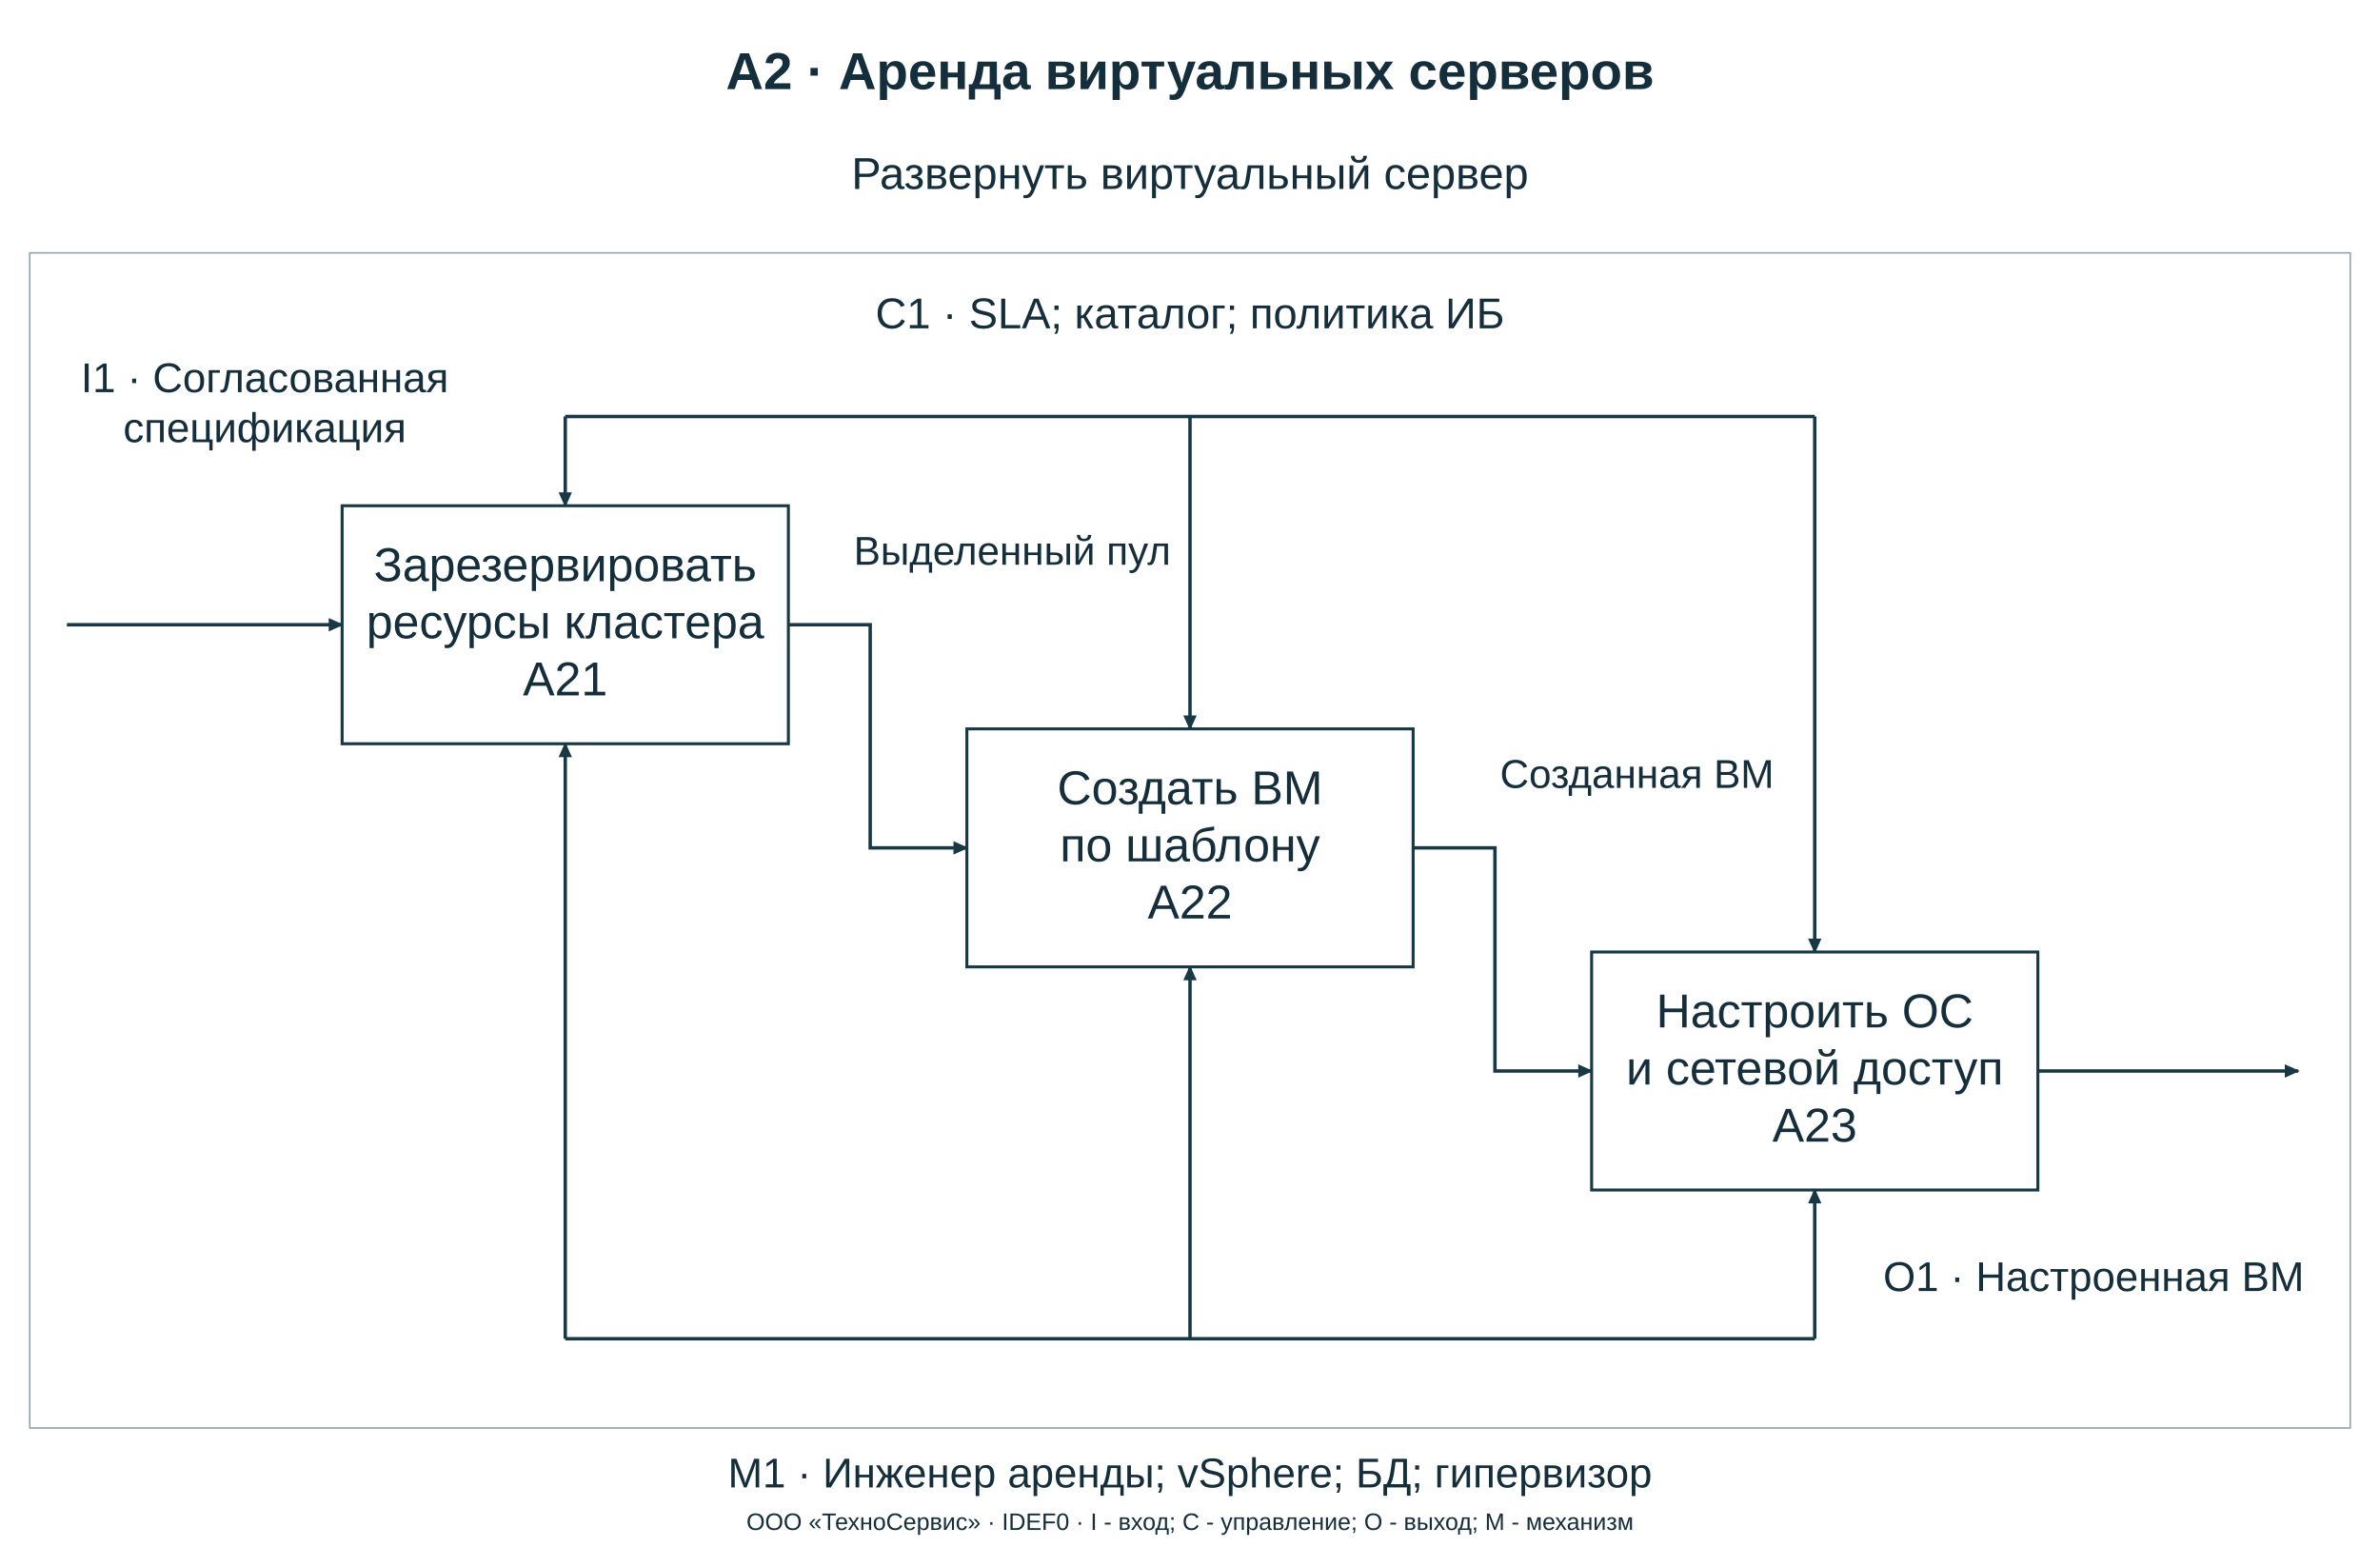
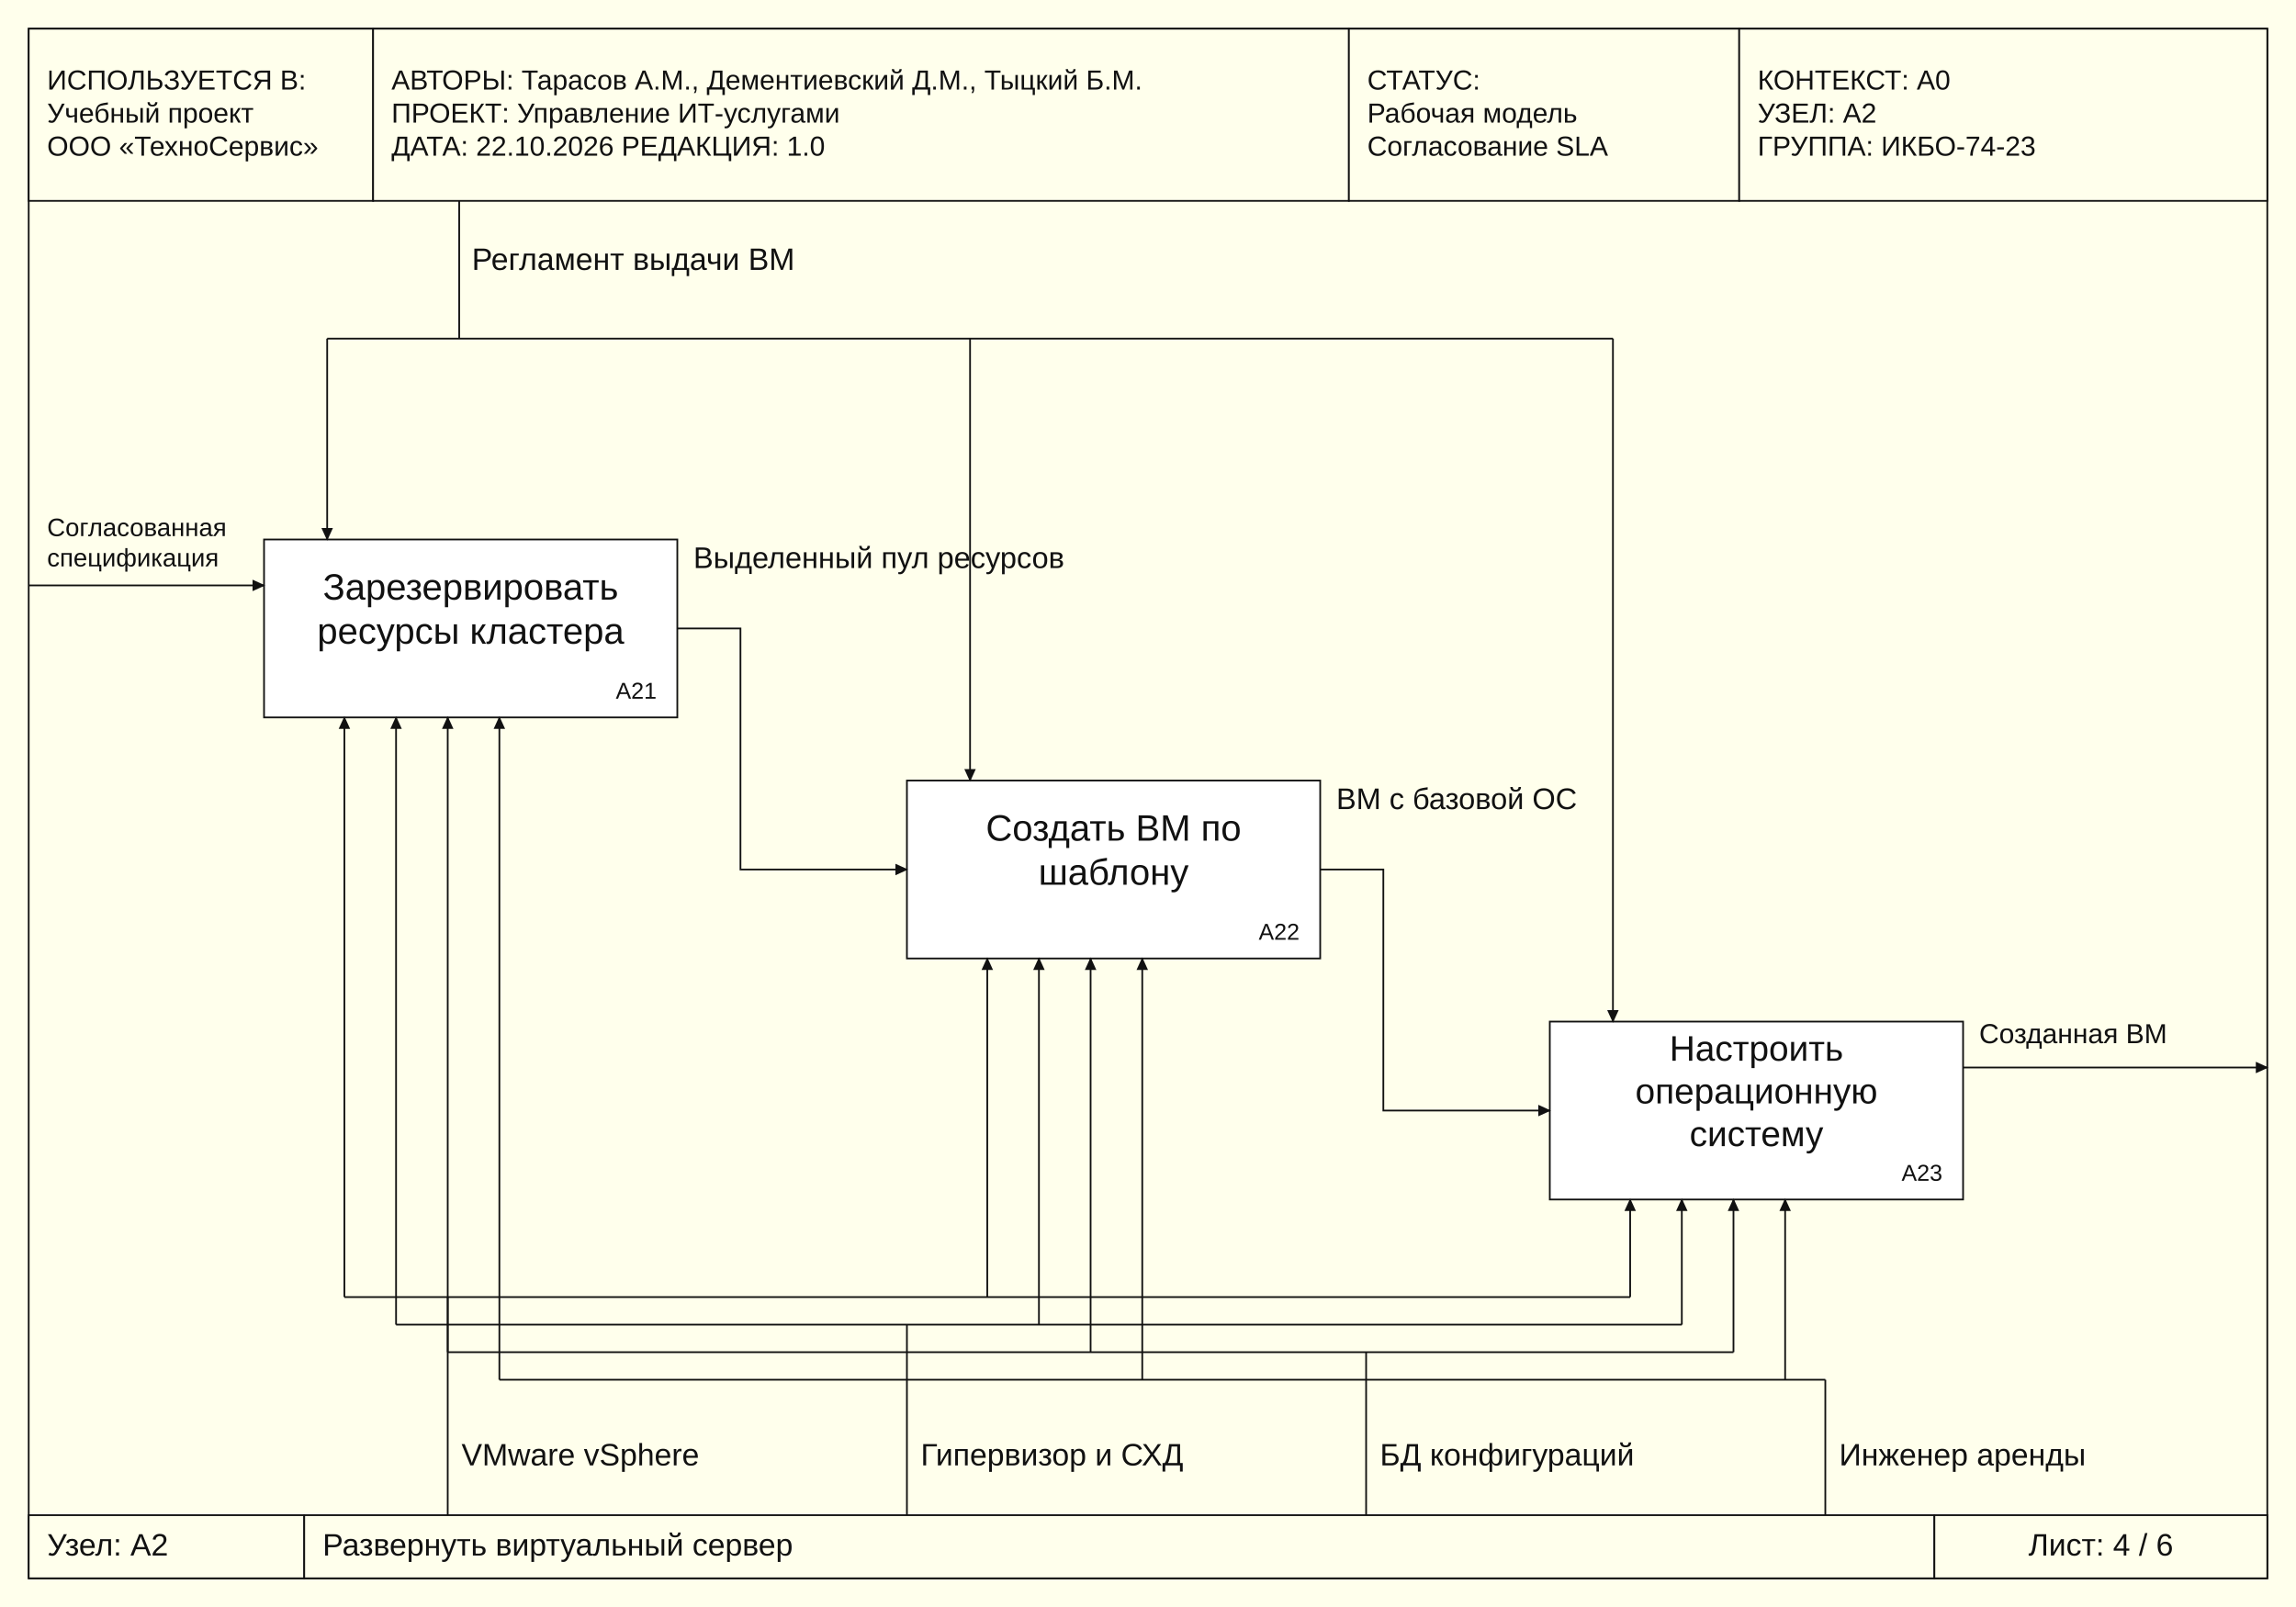
- <svg xmlns="http://www.w3.org/2000/svg" width="1600" height="1040" viewBox="0 0 1600 1040">
+ <svg xmlns="http://www.w3.org/2000/svg" width="2000" height="1400" viewBox="0 0 2000 1400">
  <defs>
-     <marker id="arrow" markerWidth="11" markerHeight="9" refX="9" refY="4.5" orient="auto" markerUnits="userSpaceOnUse">
-       <path d="M0 0 L10 4.5 L0 9 Z" fill="#183845" />
+     <marker id="arrow" markerWidth="12" markerHeight="10" refX="10" refY="5" orient="auto" markerUnits="userSpaceOnUse">
+       <path d="M0 0 L11 5 L0 10 Z" fill="#111" />
    </marker>
+     <pattern id="grid" width="20" height="20" patternUnits="userSpaceOnUse">
+       <path d="M20 0H0V20" fill="none" stroke="#e1e5e8" stroke-width=".7" />
+     </pattern>
  </defs>
-   <rect width="100%" height="100%" fill="white" />
-   <text x="800.0" y="50.0" text-anchor="middle" dominant-baseline="middle" font-family="Arial, sans-serif" font-size="35" font-weight="700" fill="#152e3b">A2 · Аренда виртуальных серверов</text>
-   <text x="800.0" y="118.5" text-anchor="middle" dominant-baseline="middle" font-family="Arial, sans-serif" font-size="30" font-weight="400" fill="#152e3b">Развернуть виртуальный сервер</text>
-   <rect x="20" y="170" width="1560" height="790" fill="none" stroke="#8ba2ab" stroke-width="1" />
-   <rect x="230" y="340" width="300" height="160" stroke="#183845" stroke-width="2" fill="white" />
-   <text x="380.0" y="381.6" text-anchor="middle" dominant-baseline="middle" font-family="Arial, sans-serif" font-size="32" fill="#152e3b">Зарезервировать</text>
-   <text x="380.0" y="420.0" text-anchor="middle" dominant-baseline="middle" font-family="Arial, sans-serif" font-size="32" fill="#152e3b">ресурсы кластера</text>
-   <text x="380.0" y="458.4" text-anchor="middle" dominant-baseline="middle" font-family="Arial, sans-serif" font-size="32" fill="#152e3b">A21</text>
-   <rect x="650" y="490" width="300" height="160" stroke="#183845" stroke-width="2" fill="white" />
-   <text x="800.0" y="531.6" text-anchor="middle" dominant-baseline="middle" font-family="Arial, sans-serif" font-size="32" fill="#152e3b">Создать ВМ</text>
-   <text x="800.0" y="570.0" text-anchor="middle" dominant-baseline="middle" font-family="Arial, sans-serif" font-size="32" fill="#152e3b">по шаблону</text>
-   <text x="800.0" y="608.4" text-anchor="middle" dominant-baseline="middle" font-family="Arial, sans-serif" font-size="32" fill="#152e3b">A22</text>
-   <rect x="1070" y="640" width="300" height="160" stroke="#183845" stroke-width="2" fill="white" />
-   <text x="1220.0" y="681.6" text-anchor="middle" dominant-baseline="middle" font-family="Arial, sans-serif" font-size="32" fill="#152e3b">Настроить ОС</text>
-   <text x="1220.0" y="720.0" text-anchor="middle" dominant-baseline="middle" font-family="Arial, sans-serif" font-size="32" fill="#152e3b">и сетевой доступ</text>
-   <text x="1220.0" y="758.4" text-anchor="middle" dominant-baseline="middle" font-family="Arial, sans-serif" font-size="32" fill="#152e3b">A23</text>
-   <text x="800.0" y="212.5" text-anchor="middle" dominant-baseline="middle" font-family="Arial, sans-serif" font-size="29" font-weight="400" fill="#152e3b">C1 · SLA; каталог; политика ИБ</text>
-   <polyline points="380,280 1220,280" fill="none" stroke="#183845" stroke-width="2.3" />
-   <polyline points="380.0,280 380.0,340" fill="none" stroke="#183845" stroke-width="2.3" marker-end="url(#arrow)" />
-   <polyline points="800.0,280 800.0,490" fill="none" stroke="#183845" stroke-width="2.3" marker-end="url(#arrow)" />
-   <polyline points="1220.0,280 1220.0,640" fill="none" stroke="#183845" stroke-width="2.3" marker-end="url(#arrow)" />
-   <text x="178.0" y="255.7" text-anchor="middle" dominant-baseline="middle" font-family="Arial, sans-serif" font-size="28" font-weight="400" fill="#152e3b">I1 · Согласованная</text>
-   <text x="178.0" y="289.3" text-anchor="middle" dominant-baseline="middle" font-family="Arial, sans-serif" font-size="28" font-weight="400" fill="#152e3b">спецификация</text>
-   <polyline points="45,420.0 230,420.0" fill="none" stroke="#183845" stroke-width="2.3" marker-end="url(#arrow)" />
-   <polyline points="530,420.0 585,420.0 585,570.0 650,570.0" fill="none" stroke="#183845" stroke-width="2.3" marker-end="url(#arrow)" />
-   <text x="680.5" y="372.0" text-anchor="middle" dominant-baseline="middle" font-family="Arial, sans-serif" font-size="27" font-weight="400" fill="#152e3b">Выделенный пул</text>
-   <polyline points="950,570.0 1005,570.0 1005,720.0 1070,720.0" fill="none" stroke="#183845" stroke-width="2.3" marker-end="url(#arrow)" />
-   <text x="1100.5" y="522.0" text-anchor="middle" dominant-baseline="middle" font-family="Arial, sans-serif" font-size="27" font-weight="400" fill="#152e3b">Созданная ВМ</text>
-   <polyline points="1370,720 1545,720" fill="none" stroke="#183845" stroke-width="2.3" marker-end="url(#arrow)" />
-   <text x="1407.5" y="860.0" text-anchor="middle" dominant-baseline="middle" font-family="Arial, sans-serif" font-size="28" font-weight="400" fill="#152e3b">O1 · Настроенная ВМ</text>
-   <polyline points="380,900 1220,900" fill="none" stroke="#183845" stroke-width="2.3" />
-   <polyline points="380.0,900 380.0,500" fill="none" stroke="#183845" stroke-width="2.3" marker-end="url(#arrow)" />
-   <polyline points="800.0,900 800.0,650" fill="none" stroke="#183845" stroke-width="2.3" marker-end="url(#arrow)" />
-   <polyline points="1220.0,900 1220.0,800" fill="none" stroke="#183845" stroke-width="2.3" marker-end="url(#arrow)" />
-   <text x="800.0" y="992.0" text-anchor="middle" dominant-baseline="middle" font-family="Arial, sans-serif" font-size="28" font-weight="400" fill="#152e3b">M1 · Инженер аренды; vSphere; БД; гипервизор</text>
-   <text x="800.0" y="1024.0" text-anchor="middle" dominant-baseline="middle" font-family="Arial, sans-serif" font-size="16" font-weight="400" fill="#152e3b">ООО «ТехноСервис» · IDEF0 · I - вход; C - управление; O - выход; M - механизм</text>
+   <rect width="100%" height="100%" fill="#ffffec" />
+   <rect x="25" y="25" width="1950" height="1350" stroke="#111" stroke-width="1.5" fill="#ffffec" />
+   <text x="1000.0" y="700.0" text-anchor="middle" dominant-baseline="middle" font-family="Arial, sans-serif" font-size="30" font-weight="400" fill="#111" />
+   <rect x="25" y="25" width="300" height="150" stroke="#111" stroke-width="1.5" fill="#ffffec" />
+   <text x="175.0" y="100.0" text-anchor="middle" dominant-baseline="middle" font-family="Arial, sans-serif" font-size="30" font-weight="400" fill="#111" />
+   <rect x="325" y="25" width="850" height="150" stroke="#111" stroke-width="1.5" fill="#ffffec" />
+   <text x="750.0" y="100.0" text-anchor="middle" dominant-baseline="middle" font-family="Arial, sans-serif" font-size="30" font-weight="400" fill="#111" />
+   <rect x="1175" y="25" width="340" height="150" stroke="#111" stroke-width="1.5" fill="#ffffec" />
+   <text x="1345.0" y="100.0" text-anchor="middle" dominant-baseline="middle" font-family="Arial, sans-serif" font-size="30" font-weight="400" fill="#111" />
+   <rect x="1515" y="25" width="460" height="150" stroke="#111" stroke-width="1.5" fill="#ffffec" />
+   <text x="1745.0" y="100.0" text-anchor="middle" dominant-baseline="middle" font-family="Arial, sans-serif" font-size="30" font-weight="400" fill="#111" />
+   <rect x="25" y="1320" width="240" height="55" stroke="#111" stroke-width="1.5" fill="#ffffec" />
+   <text x="145.0" y="1347.5" text-anchor="middle" dominant-baseline="middle" font-family="Arial, sans-serif" font-size="28" font-weight="400" fill="#111" />
+   <rect x="265" y="1320" width="1420" height="55" stroke="#111" stroke-width="1.5" fill="#ffffec" />
+   <text x="975.0" y="1347.5" text-anchor="middle" dominant-baseline="middle" font-family="Arial, sans-serif" font-size="28" font-weight="400" fill="#111" />
+   <rect x="1685" y="1320" width="290" height="55" stroke="#111" stroke-width="1.5" fill="#ffffec" />
+   <text x="1830.0" y="1347.5" text-anchor="middle" dominant-baseline="middle" font-family="Arial, sans-serif" font-size="28" font-weight="400" fill="#111" />
+   <text x="41" y="71.2" text-anchor="start" dominant-baseline="middle" font-family="Arial, sans-serif" font-size="24" font-weight="400" fill="#111">ИСПОЛЬЗУЕТСЯ В:</text>
+   <text x="41" y="100.0" text-anchor="start" dominant-baseline="middle" font-family="Arial, sans-serif" font-size="24" font-weight="400" fill="#111">Учебный проект</text>
+   <text x="41" y="128.8" text-anchor="start" dominant-baseline="middle" font-family="Arial, sans-serif" font-size="24" font-weight="400" fill="#111">ООО «ТехноСервис»</text>
+   <text x="341" y="71.2" text-anchor="start" dominant-baseline="middle" font-family="Arial, sans-serif" font-size="24" font-weight="400" fill="#111">АВТОРЫ: Тарасов А.М., Дементиевский Д.М., Тыцкий Б.М.</text>
+   <text x="341" y="100.0" text-anchor="start" dominant-baseline="middle" font-family="Arial, sans-serif" font-size="24" font-weight="400" fill="#111">ПРОЕКТ: Управление ИТ-услугами</text>
+   <text x="341" y="128.8" text-anchor="start" dominant-baseline="middle" font-family="Arial, sans-serif" font-size="24" font-weight="400" fill="#111">ДАТА: 22.10.2026 РЕДАКЦИЯ: 1.0</text>
+   <text x="1191" y="71.2" text-anchor="start" dominant-baseline="middle" font-family="Arial, sans-serif" font-size="24" font-weight="400" fill="#111">СТАТУС:</text>
+   <text x="1191" y="100.0" text-anchor="start" dominant-baseline="middle" font-family="Arial, sans-serif" font-size="24" font-weight="400" fill="#111">Рабочая модель</text>
+   <text x="1191" y="128.8" text-anchor="start" dominant-baseline="middle" font-family="Arial, sans-serif" font-size="24" font-weight="400" fill="#111">Согласование SLA</text>
+   <text x="1531" y="71.2" text-anchor="start" dominant-baseline="middle" font-family="Arial, sans-serif" font-size="24" font-weight="400" fill="#111">КОНТЕКСТ: A0</text>
+   <text x="1531" y="100.0" text-anchor="start" dominant-baseline="middle" font-family="Arial, sans-serif" font-size="24" font-weight="400" fill="#111">УЗЕЛ: A2</text>
+   <text x="1531" y="128.8" text-anchor="start" dominant-baseline="middle" font-family="Arial, sans-serif" font-size="24" font-weight="400" fill="#111">ГРУППА: ИКБО-74-23</text>
+   <text x="41" y="1347.5" text-anchor="start" dominant-baseline="middle" font-family="Arial, sans-serif" font-size="27" font-weight="400" fill="#111">Узел: A2</text>
+   <text x="281" y="1347.5" text-anchor="start" dominant-baseline="middle" font-family="Arial, sans-serif" font-size="27" font-weight="400" fill="#111">Развернуть виртуальный сервер</text>
+   <text x="1830.0" y="1347.5" text-anchor="middle" dominant-baseline="middle" font-family="Arial, sans-serif" font-size="27" font-weight="400" fill="#111">Лист: 4 / 6</text>
+   <rect x="230" y="470" width="360" height="155" stroke="#111" stroke-width="1.5" fill="white" />
+   <text x="410.0" y="547.5" text-anchor="middle" dominant-baseline="middle" font-family="Arial, sans-serif" font-size="32" font-weight="400" fill="#111" />
+   <text x="410.0" y="513.3" text-anchor="middle" dominant-baseline="middle" font-family="Arial, sans-serif" font-size="32" font-weight="400" fill="#111">Зарезервировать</text>
+   <text x="410.0" y="551.7" text-anchor="middle" dominant-baseline="middle" font-family="Arial, sans-serif" font-size="32" font-weight="400" fill="#111">ресурсы кластера</text>
+   <text x="572" y="603.0" text-anchor="end" dominant-baseline="middle" font-family="Arial, sans-serif" font-size="20" font-weight="400" fill="#111">A21</text>
+   <rect x="790" y="680" width="360" height="155" stroke="#111" stroke-width="1.5" fill="white" />
+   <text x="970.0" y="757.5" text-anchor="middle" dominant-baseline="middle" font-family="Arial, sans-serif" font-size="32" font-weight="400" fill="#111" />
+   <text x="970.0" y="723.3" text-anchor="middle" dominant-baseline="middle" font-family="Arial, sans-serif" font-size="32" font-weight="400" fill="#111">Создать ВМ по</text>
+   <text x="970.0" y="761.7" text-anchor="middle" dominant-baseline="middle" font-family="Arial, sans-serif" font-size="32" font-weight="400" fill="#111">шаблону</text>
+   <text x="1132" y="813.0" text-anchor="end" dominant-baseline="middle" font-family="Arial, sans-serif" font-size="20" font-weight="400" fill="#111">A22</text>
+   <rect x="1350" y="890" width="360" height="155" stroke="#111" stroke-width="1.5" fill="white" />
+   <text x="1530.0" y="967.5" text-anchor="middle" dominant-baseline="middle" font-family="Arial, sans-serif" font-size="32" font-weight="400" fill="#111" />
+   <text x="1530.0" y="915.3" text-anchor="middle" dominant-baseline="middle" font-family="Arial, sans-serif" font-size="31" font-weight="400" fill="#111">Настроить</text>
+   <text x="1530.0" y="952.5" text-anchor="middle" dominant-baseline="middle" font-family="Arial, sans-serif" font-size="31" font-weight="400" fill="#111">операционную</text>
+   <text x="1530.0" y="989.7" text-anchor="middle" dominant-baseline="middle" font-family="Arial, sans-serif" font-size="31" font-weight="400" fill="#111">систему</text>
+   <text x="1692" y="1023.0" text-anchor="end" dominant-baseline="middle" font-family="Arial, sans-serif" font-size="20" font-weight="400" fill="#111">A23</text>
+   <polyline points="25,510 230,510" fill="none" stroke="#111" stroke-width="1.5" marker-end="url(#arrow)" />
+   <text x="41" y="460.8" text-anchor="start" dominant-baseline="middle" font-family="Arial, sans-serif" font-size="22" font-weight="400" fill="#111">Согласованная</text>
+   <text x="41" y="487.2" text-anchor="start" dominant-baseline="middle" font-family="Arial, sans-serif" font-size="22" font-weight="400" fill="#111">спецификация</text>
+   <polyline points="590,547.5 645,547.5 645,757.5 790,757.5" fill="none" stroke="#111" stroke-width="1.5" marker-end="url(#arrow)" />
+   <text x="604" y="487.5" text-anchor="start" dominant-baseline="middle" font-family="Arial, sans-serif" font-size="26" font-weight="400" fill="#111">Выделенный пул ресурсов</text>
+   <polyline points="1150,757.5 1205,757.5 1205,967.5 1350,967.5" fill="none" stroke="#111" stroke-width="1.5" marker-end="url(#arrow)" />
+   <text x="1164" y="697.5" text-anchor="start" dominant-baseline="middle" font-family="Arial, sans-serif" font-size="26" font-weight="400" fill="#111">ВМ с базовой ОС</text>
+   <polyline points="1710,930 1975,930" fill="none" stroke="#111" stroke-width="1.5" marker-end="url(#arrow)" />
+   <text x="1724" y="902.0" text-anchor="start" dominant-baseline="middle" font-family="Arial, sans-serif" font-size="24" font-weight="400" fill="#111">Созданная ВМ</text>
+   <polyline points="400,175 400,295" fill="none" stroke="#111" stroke-width="1.5" />
+   <text x="411" y="227.5" text-anchor="start" dominant-baseline="middle" font-family="Arial, sans-serif" font-size="27" font-weight="400" fill="#111">Регламент выдачи ВМ</text>
+   <polyline points="285,295 1405,295" fill="none" stroke="#111" stroke-width="1.5" />
+   <polyline points="285,295 285,470" fill="none" stroke="#111" stroke-width="1.5" marker-end="url(#arrow)" />
+   <polyline points="845,295 845,680" fill="none" stroke="#111" stroke-width="1.5" marker-end="url(#arrow)" />
+   <polyline points="1405,295 1405,890" fill="none" stroke="#111" stroke-width="1.5" marker-end="url(#arrow)" />
+   <polyline points="390,1320 390,1130" fill="none" stroke="#111" stroke-width="1.5" />
+   <text x="402" y="1269.0" text-anchor="start" dominant-baseline="middle" font-family="Arial, sans-serif" font-size="27" font-weight="400" fill="#111">VMware vSphere</text>
+   <polyline points="300,1130 1420,1130" fill="none" stroke="#111" stroke-width="1.5" />
+   <polyline points="300,1130 300,625" fill="none" stroke="#111" stroke-width="1.5" marker-end="url(#arrow)" />
+   <polyline points="860,1130 860,835" fill="none" stroke="#111" stroke-width="1.5" marker-end="url(#arrow)" />
+   <polyline points="1420,1130 1420,1045" fill="none" stroke="#111" stroke-width="1.5" marker-end="url(#arrow)" />
+   <polyline points="790,1320 790,1154" fill="none" stroke="#111" stroke-width="1.5" />
+   <text x="802" y="1269.0" text-anchor="start" dominant-baseline="middle" font-family="Arial, sans-serif" font-size="27" font-weight="400" fill="#111">Гипервизор и СХД</text>
+   <polyline points="345,1154 1465,1154" fill="none" stroke="#111" stroke-width="1.5" />
+   <polyline points="345,1154 345,625" fill="none" stroke="#111" stroke-width="1.5" marker-end="url(#arrow)" />
+   <polyline points="905,1154 905,835" fill="none" stroke="#111" stroke-width="1.5" marker-end="url(#arrow)" />
+   <polyline points="1465,1154 1465,1045" fill="none" stroke="#111" stroke-width="1.5" marker-end="url(#arrow)" />
+   <polyline points="1190,1320 1190,1178" fill="none" stroke="#111" stroke-width="1.5" />
+   <text x="1202" y="1269.0" text-anchor="start" dominant-baseline="middle" font-family="Arial, sans-serif" font-size="27" font-weight="400" fill="#111">БД конфигураций</text>
+   <polyline points="390,1178 1510,1178" fill="none" stroke="#111" stroke-width="1.5" />
+   <polyline points="390,1178 390,625" fill="none" stroke="#111" stroke-width="1.5" marker-end="url(#arrow)" />
+   <polyline points="950,1178 950,835" fill="none" stroke="#111" stroke-width="1.5" marker-end="url(#arrow)" />
+   <polyline points="1510,1178 1510,1045" fill="none" stroke="#111" stroke-width="1.5" marker-end="url(#arrow)" />
+   <polyline points="1590,1320 1590,1202" fill="none" stroke="#111" stroke-width="1.5" />
+   <text x="1602" y="1269.0" text-anchor="start" dominant-baseline="middle" font-family="Arial, sans-serif" font-size="27" font-weight="400" fill="#111">Инженер аренды</text>
+   <polyline points="435,1202 1590,1202" fill="none" stroke="#111" stroke-width="1.5" />
+   <polyline points="435,1202 435,625" fill="none" stroke="#111" stroke-width="1.5" marker-end="url(#arrow)" />
+   <polyline points="995,1202 995,835" fill="none" stroke="#111" stroke-width="1.5" marker-end="url(#arrow)" />
+   <polyline points="1555,1202 1555,1045" fill="none" stroke="#111" stroke-width="1.5" marker-end="url(#arrow)" />
</svg>
